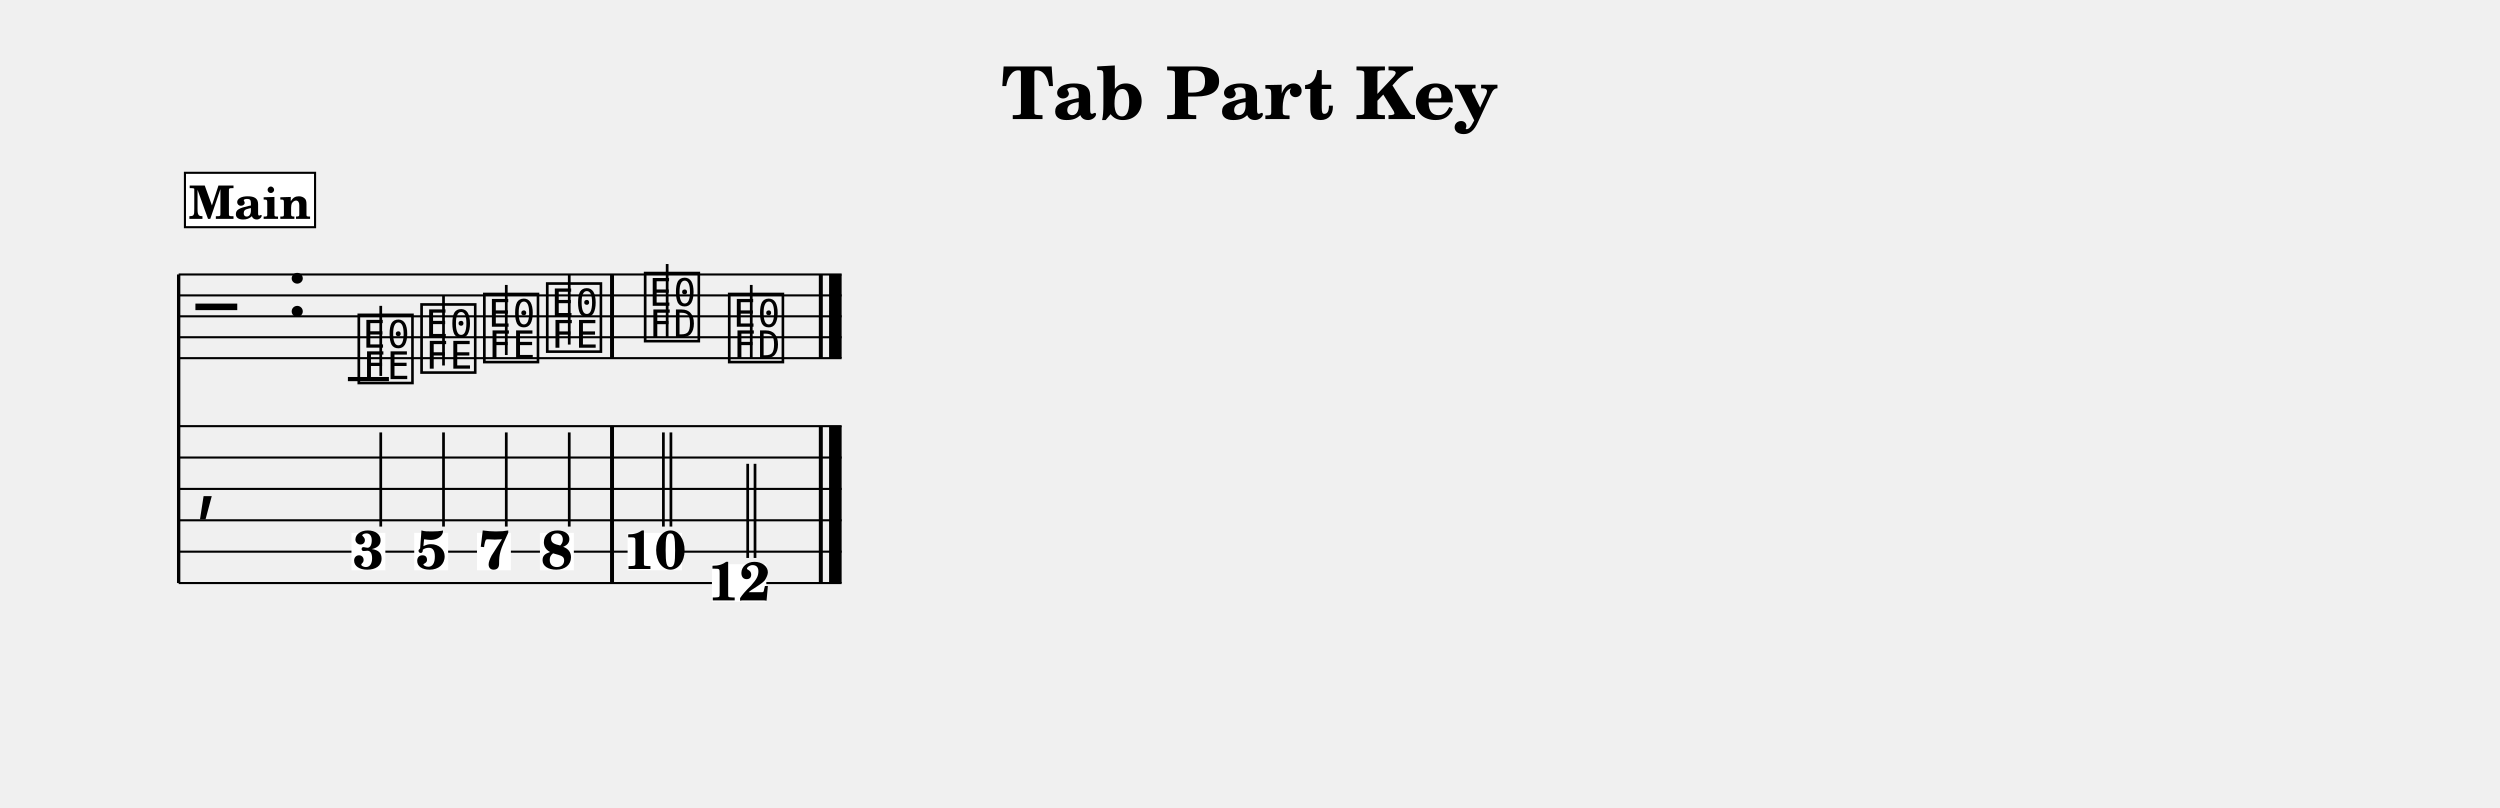
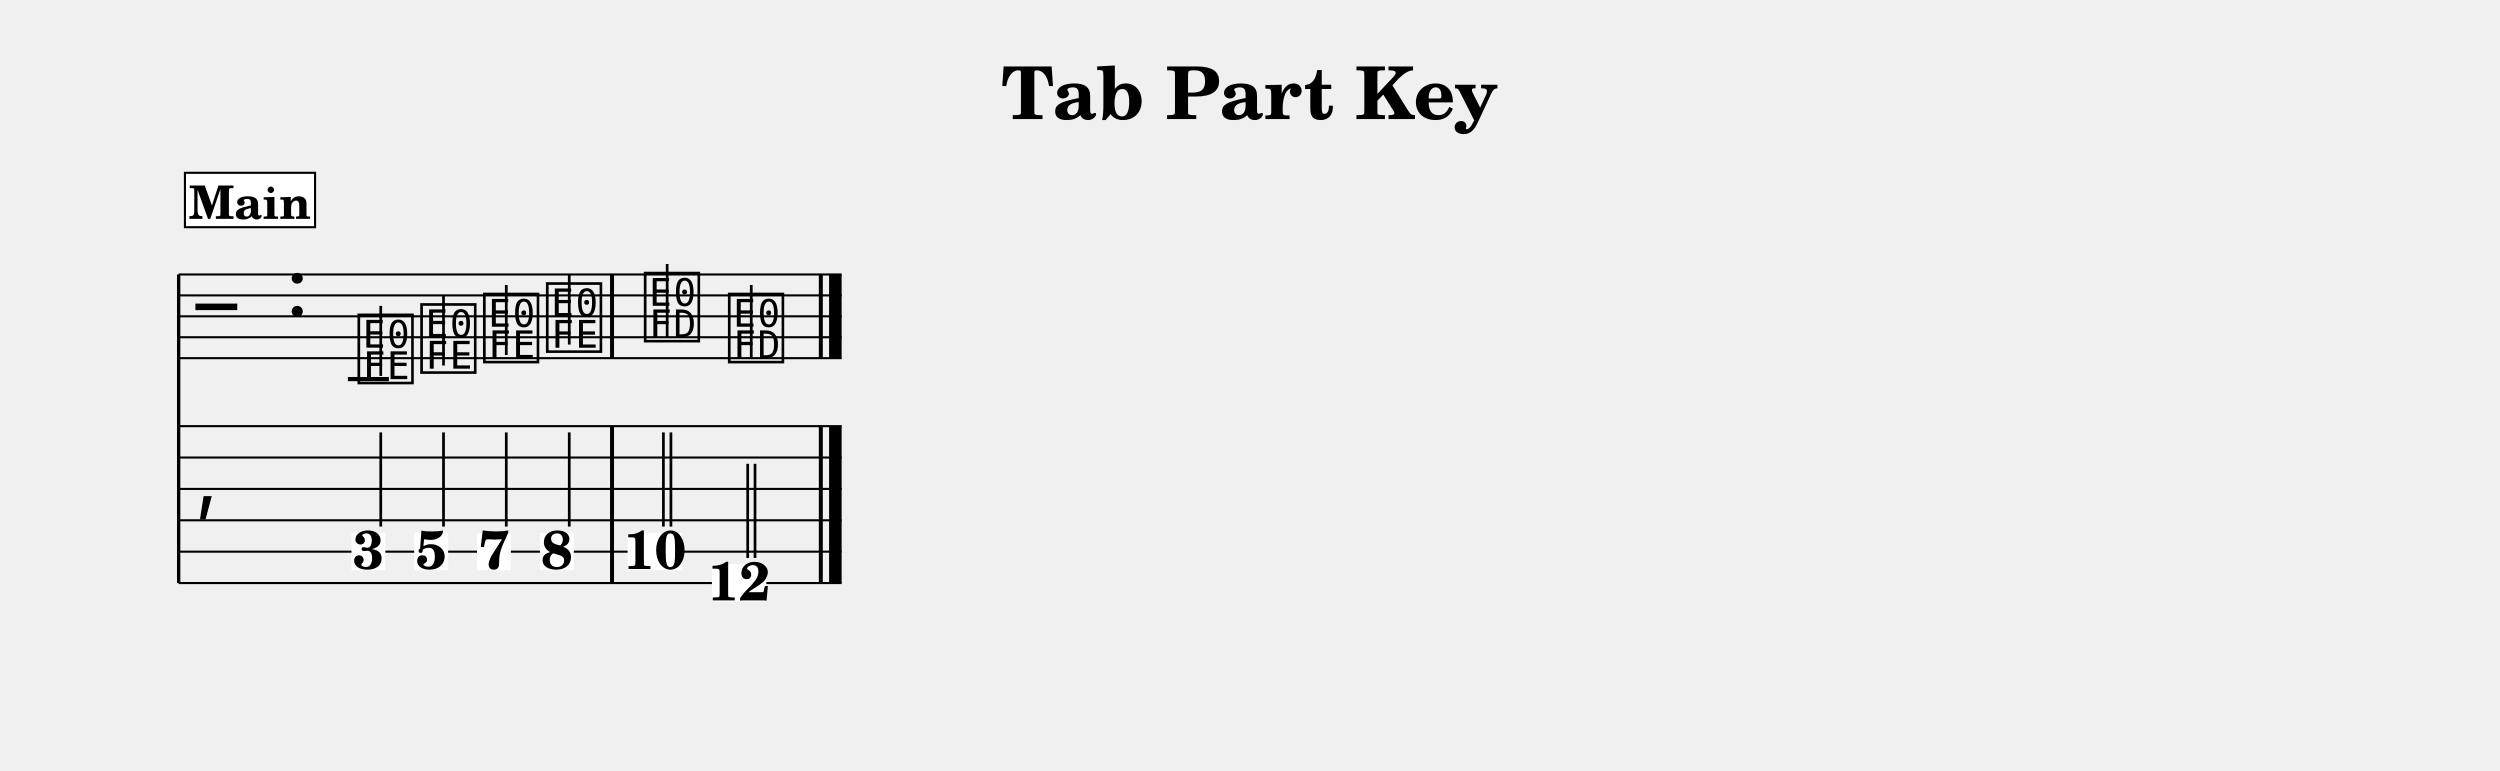
- <svg xmlns="http://www.w3.org/2000/svg" width="1195.0" height="386.0" viewBox="0 0 119.50 38.60" font-family="TeX Gyre Schola, serif">
+ <svg xmlns="http://www.w3.org/2000/svg" width="1195.0" height="368.5" viewBox="0 0 119.50 36.85" font-family="TeX Gyre Schola, serif">
  <style>
  @font-face { font-family: 'Emmentaler'; src: local('Emmentaler'); }
  .music { font-family: 'Emmentaler', serif; }
</style>
  <text x="59.75" y="5.69" font-size="3.49" font-weight="bold" text-anchor="middle" data-pos="598">Tab Part Key</text>
  <g transform="translate(8.54,0.00) scale(1,1)">
    <line x1="0.00" y1="13.12" x2="0.00" y2="27.87" stroke="#000000" stroke-width="0.160" />
    <line x1="0.00" y1="13.12" x2="31.69" y2="13.12" stroke="#000000" stroke-width="0.100" />
    <line x1="0.00" y1="14.12" x2="31.69" y2="14.12" stroke="#000000" stroke-width="0.100" />
    <line x1="0.00" y1="15.12" x2="31.69" y2="15.12" stroke="#000000" stroke-width="0.100" />
    <line x1="0.00" y1="16.12" x2="31.69" y2="16.12" stroke="#000000" stroke-width="0.100" />
    <line x1="0.00" y1="17.12" x2="31.69" y2="17.12" stroke="#000000" stroke-width="0.100" />
    <text class="music" x="0.80" y="16.12" font-size="4.00"></text>
    <text class="music" x="5.12" y="15.12" font-size="4.00" data-pos="630"></text>
    <line x1="8.09" y1="18.12" x2="10.05" y2="18.12" stroke="#000000" stroke-width="0.200" />
    <text class="music" x="8.42" y="18.12" font-size="4.00" data-pos="769"></text>
    <line x1="9.66" y1="17.97" x2="9.66" y2="14.62" stroke="#000000" stroke-width="0.130" />
    <text class="music" x="11.42" y="17.62" font-size="4.00" data-pos="772"></text>
    <line x1="12.66" y1="17.47" x2="12.66" y2="14.12" stroke="#000000" stroke-width="0.130" />
    <text class="music" x="14.42" y="17.12" font-size="4.00" data-pos="774"></text>
    <line x1="15.66" y1="16.97" x2="15.66" y2="13.62" stroke="#000000" stroke-width="0.130" />
    <text class="music" x="17.43" y="16.62" font-size="4.00" data-pos="776"></text>
    <line x1="18.67" y1="16.47" x2="18.67" y2="13.12" stroke="#000000" stroke-width="0.130" />
    <text class="music" x="22.11" y="16.12" font-size="4.00" data-pos="780"></text>
    <line x1="23.35" y1="16.12" x2="23.35" y2="12.62" stroke="#000000" stroke-width="0.130" />
    <text class="music" x="26.13" y="17.12" font-size="4.00" data-pos="783"></text>
    <line x1="27.37" y1="17.12" x2="27.37" y2="13.62" stroke="#000000" stroke-width="0.130" />
    <rect x="20.62" y="13.12" width="0.19" height="4.00" data-pos="778" />
    <rect x="30.60" y="13.12" width="0.19" height="4.00" data-pos="784" />
    <rect x="31.09" y="13.12" width="0.60" height="4.00" data-pos="784" />
    <line x1="0.00" y1="20.37" x2="31.69" y2="20.37" stroke="#000000" stroke-width="0.100" />
    <line x1="0.00" y1="21.87" x2="31.69" y2="21.87" stroke="#000000" stroke-width="0.100" />
    <line x1="0.00" y1="23.37" x2="31.69" y2="23.37" stroke="#000000" stroke-width="0.100" />
    <line x1="0.00" y1="24.87" x2="31.69" y2="24.87" stroke="#000000" stroke-width="0.100" />
    <line x1="0.00" y1="26.37" x2="31.69" y2="26.37" stroke="#000000" stroke-width="0.100" />
    <line x1="0.00" y1="27.87" x2="31.69" y2="27.87" stroke="#000000" stroke-width="0.100" />
    <text class="music" x="0.80" y="24.12" font-size="4.00"></text>
    <rect x="20.62" y="20.37" width="0.19" height="7.50" data-pos="751" />
    <rect x="30.60" y="20.37" width="0.19" height="7.50" data-pos="758" />
    <rect x="31.09" y="20.37" width="0.60" height="7.50" data-pos="758" />
    <rect x="8.26" y="25.47" width="1.62" height="1.79" fill="#FFFFFF" data-pos="738" />
    <text x="9.07" y="27.20" font-size="2.60" font-weight="bold" text-anchor="middle" data-pos="738">3</text>
    <line x1="9.66" y1="25.17" x2="9.66" y2="20.67" stroke="#000000" stroke-width="0.130" />
    <rect x="11.26" y="25.47" width="1.62" height="1.79" fill="#FFFFFF" data-pos="742" />
    <text x="12.07" y="27.20" font-size="2.60" font-weight="bold" text-anchor="middle" data-pos="742">5</text>
    <line x1="12.66" y1="25.17" x2="12.66" y2="20.67" stroke="#000000" stroke-width="0.130" />
    <rect x="14.26" y="25.47" width="1.62" height="1.79" fill="#FFFFFF" data-pos="745" />
    <text x="15.08" y="27.20" font-size="2.60" font-weight="bold" text-anchor="middle" data-pos="745">7</text>
    <line x1="15.66" y1="25.17" x2="15.66" y2="20.67" stroke="#000000" stroke-width="0.130" />
    <rect x="17.27" y="25.47" width="1.62" height="1.79" fill="#FFFFFF" data-pos="748" />
    <text x="18.08" y="27.20" font-size="2.60" font-weight="bold" text-anchor="middle" data-pos="748">8</text>
    <line x1="18.67" y1="25.17" x2="18.67" y2="20.67" stroke="#000000" stroke-width="0.130" />
    <rect x="21.46" y="25.47" width="2.60" height="1.79" fill="#FFFFFF" data-pos="753" />
    <text x="22.76" y="27.20" font-size="2.60" font-weight="bold" text-anchor="middle" data-pos="753">10</text>
    <line x1="23.17" y1="25.17" x2="23.17" y2="20.67" stroke="#000000" stroke-width="0.130" />
    <line x1="23.53" y1="25.17" x2="23.53" y2="20.67" stroke="#000000" stroke-width="0.130" />
    <rect x="25.49" y="26.97" width="2.60" height="1.79" fill="#FFFFFF" data-pos="757" />
    <text x="26.79" y="28.70" font-size="2.60" font-weight="bold" text-anchor="middle" data-pos="757">12</text>
    <line x1="27.20" y1="26.67" x2="27.20" y2="22.17" stroke="#000000" stroke-width="0.130" />
    <line x1="27.55" y1="26.67" x2="27.55" y2="22.17" stroke="#000000" stroke-width="0.130" />
    <rect x="0.30" y="8.26" width="6.22" height="2.60" fill="#FFFFFF" stroke="#000000" stroke-width="0.100" data-pos="701" />
    <text x="3.41" y="10.46" font-size="2.20" font-weight="bold" text-anchor="middle" data-pos="701">Main</text>
  </g>
</svg>
